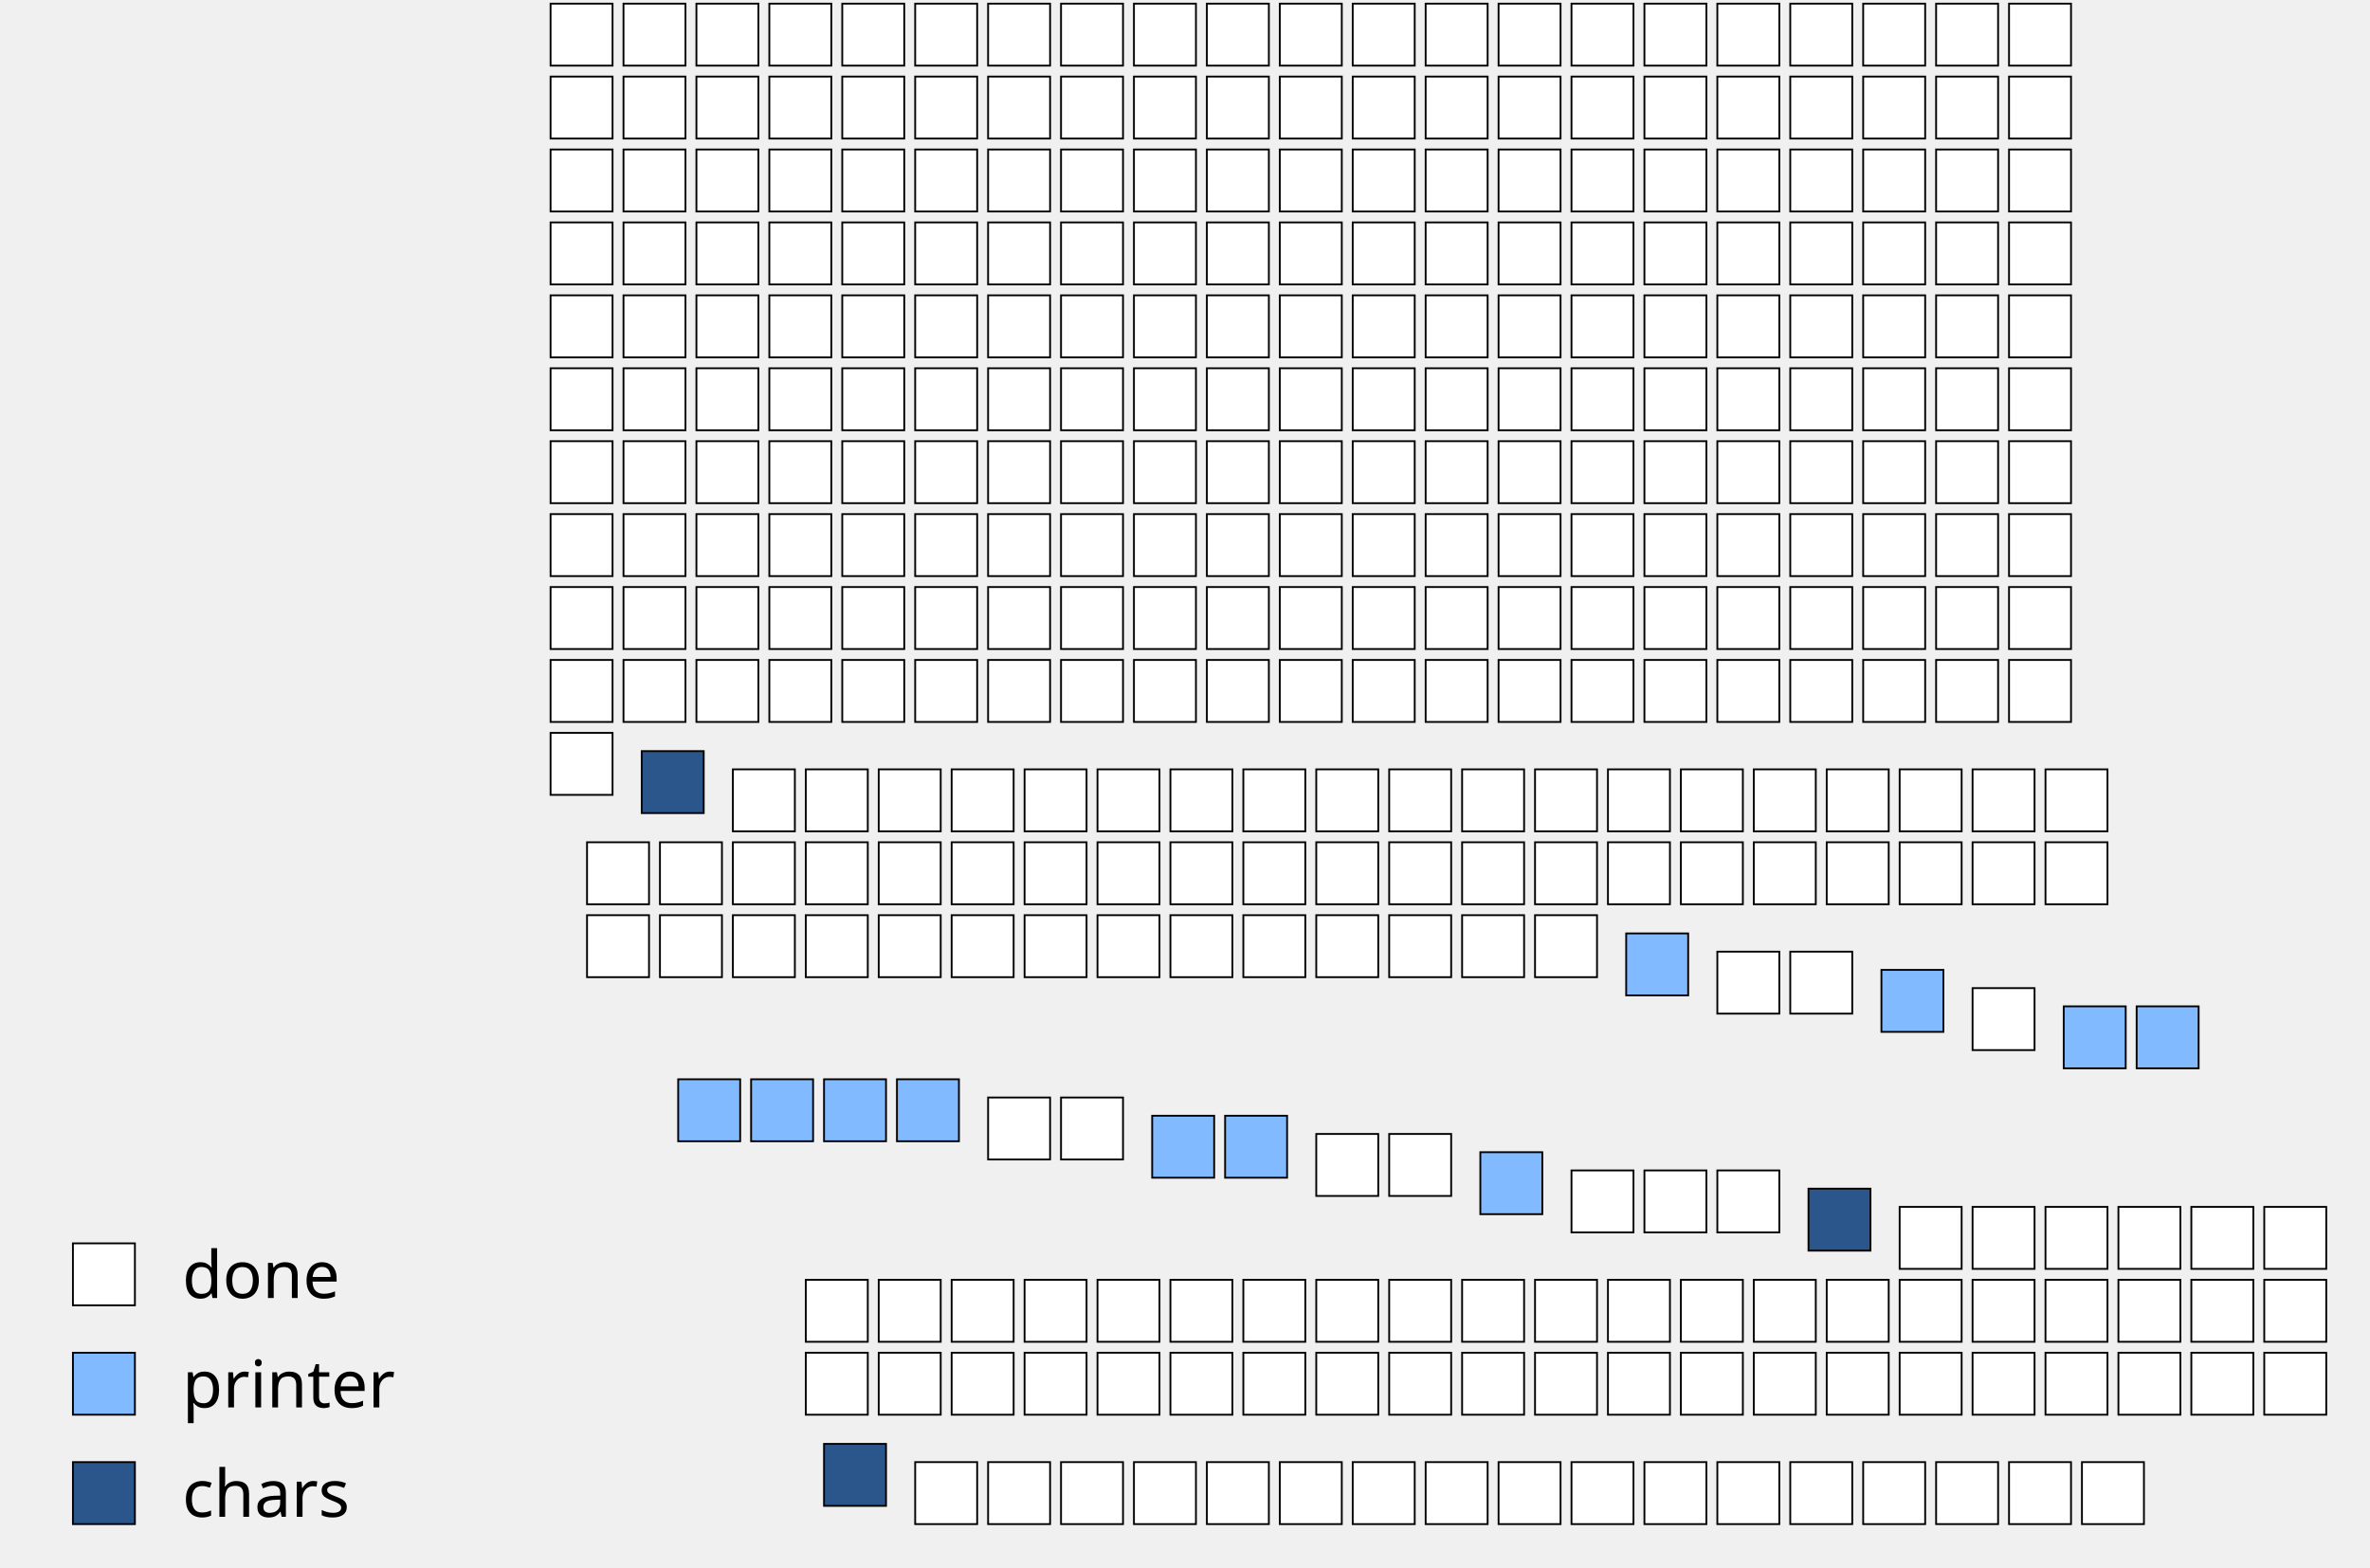
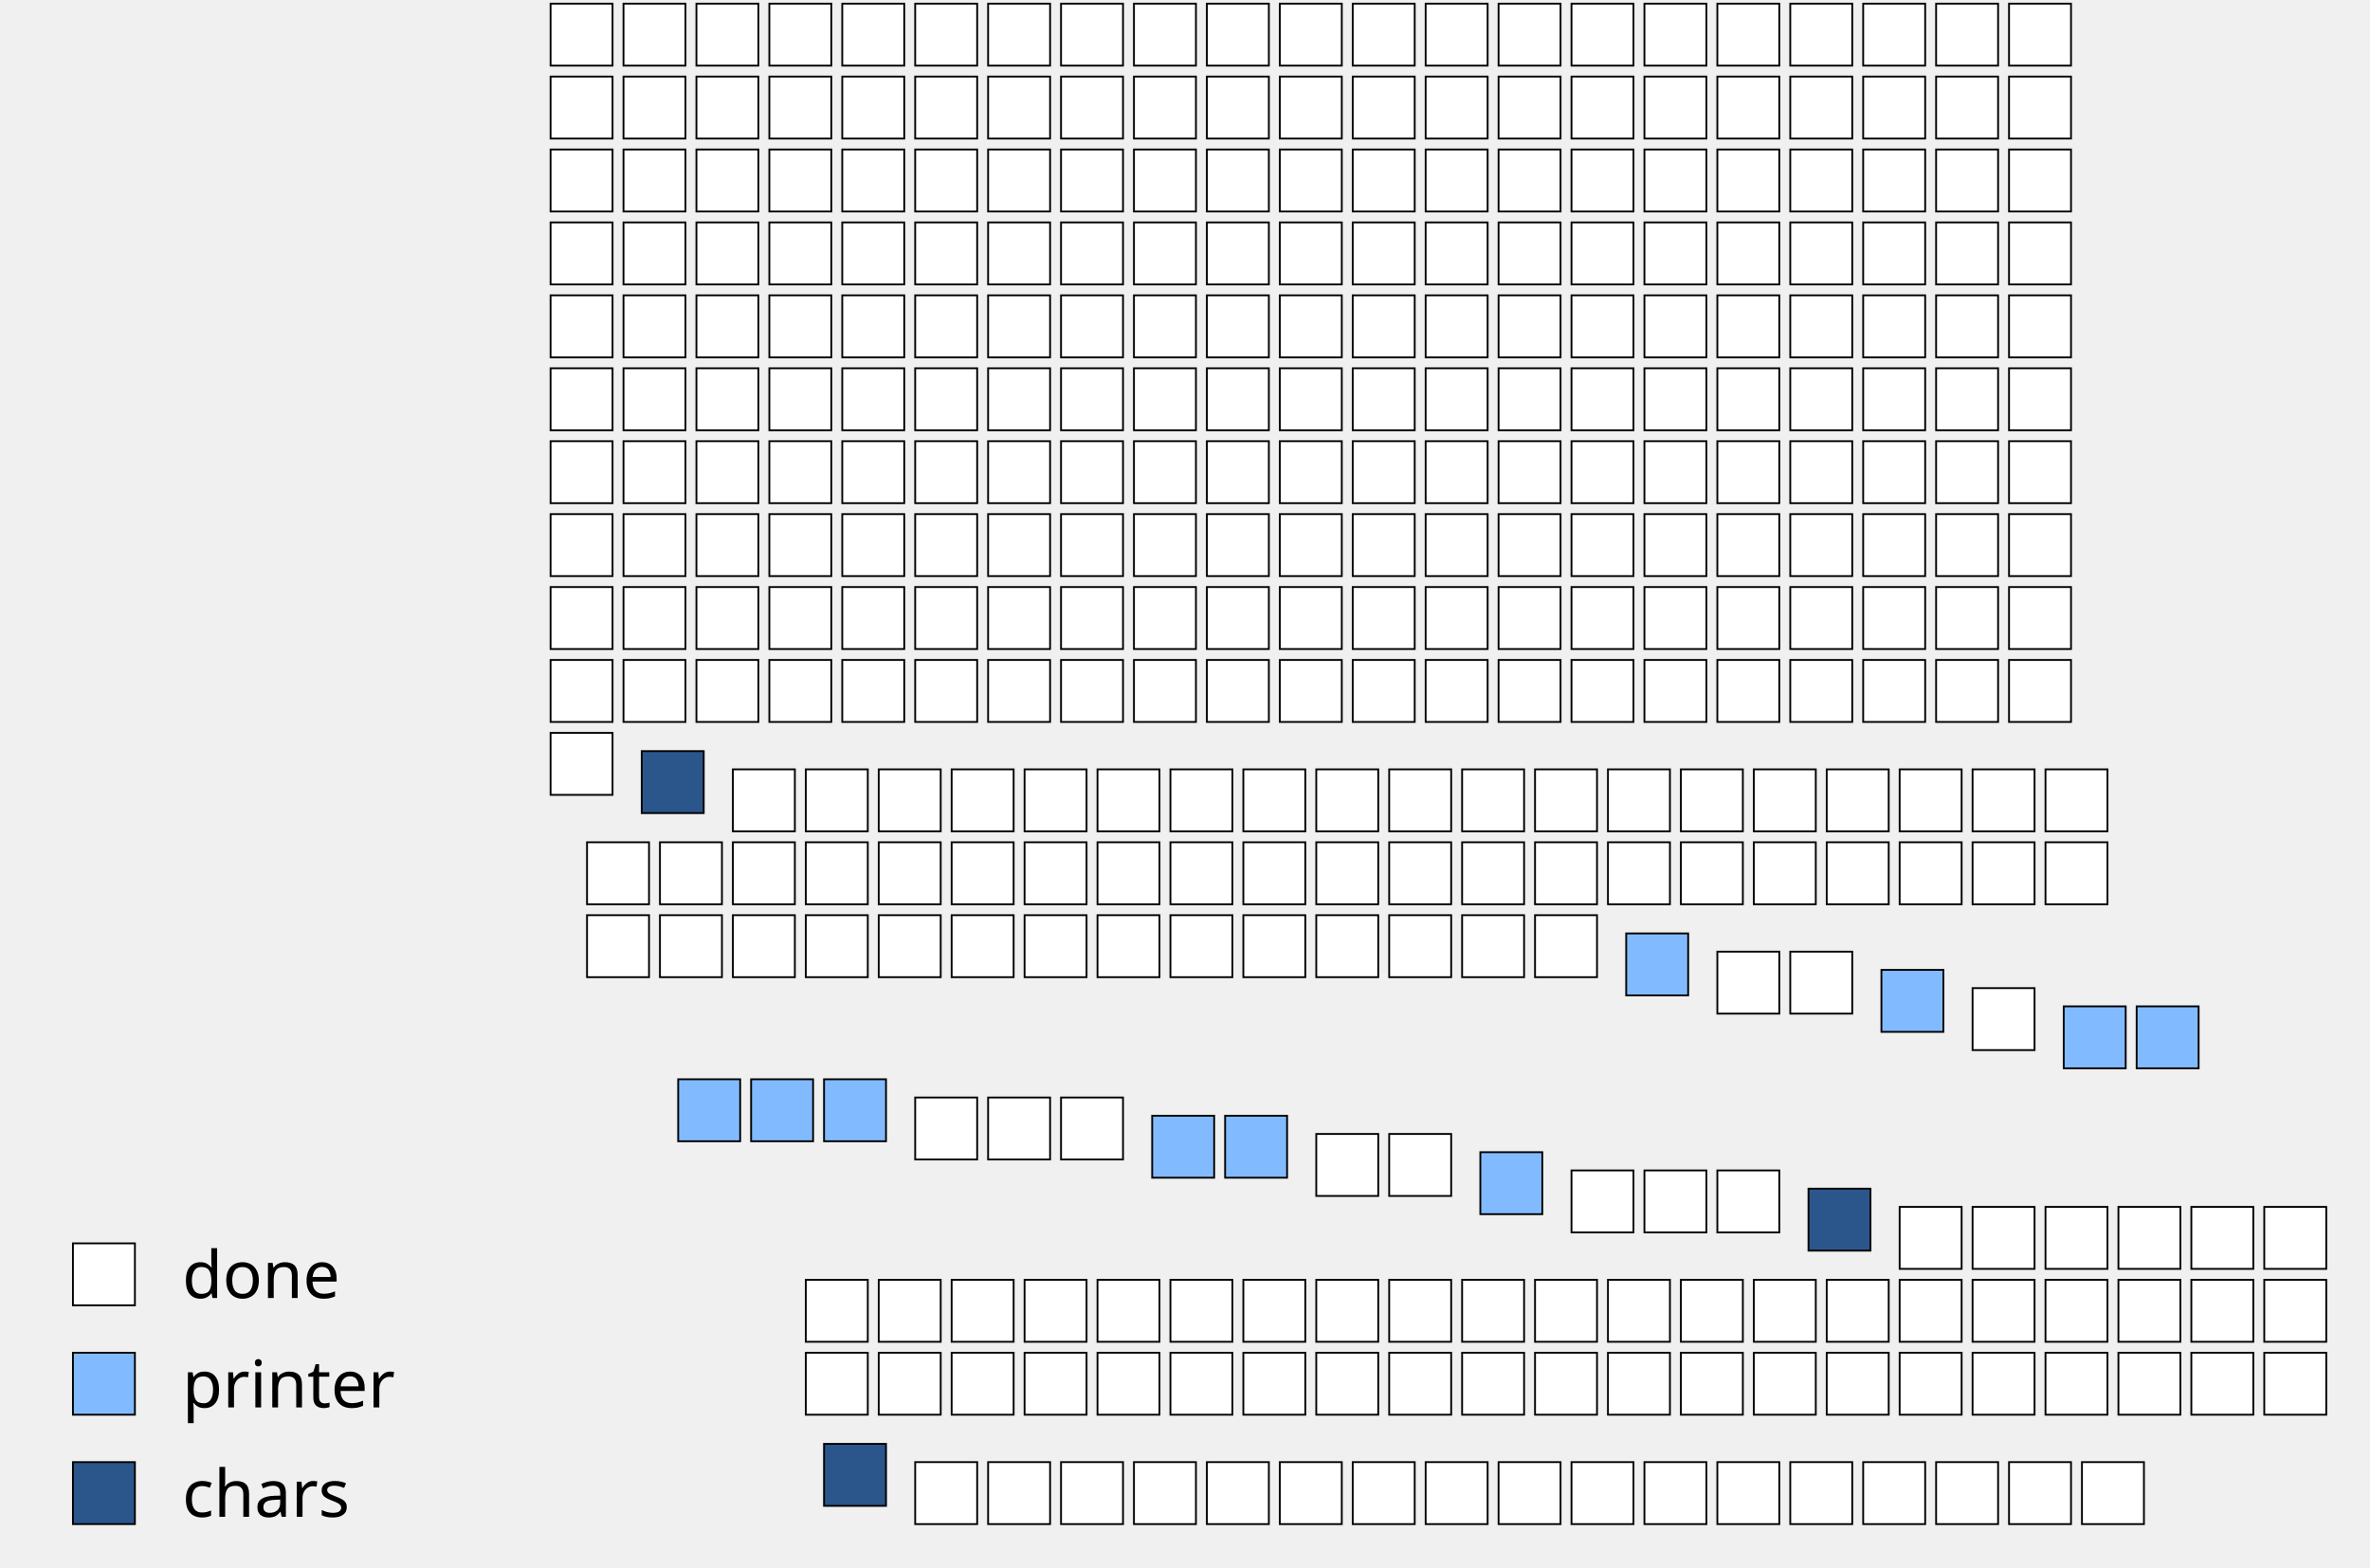
<svg xmlns="http://www.w3.org/2000/svg" width="650" height="430" viewbox="0 0 650 430">
  <style>
        text {
          font-size: 18px;
          font-family: Calibri, sans serif;
        }

        .box {
          fill: none;
          stroke: black;
          stroke-width: 0.5;
        }

        .done               { fill: white; }
        .feature-printer    { fill: #82baff; }
        .feature-chars      { fill: #2b568c; }
      </style>
  <rect x="151" y="1" width="17" height="17" class="done box" title="&lt;anon&gt;" />
  <rect x="171" y="1" width="17" height="17" class="done box" title="&lt;anon&gt;" />
  <rect x="191" y="1" width="17" height="17" class="done box" title="&lt;anon&gt;" />
  <rect x="211" y="1" width="17" height="17" class="done box" title="&lt;anon&gt;" />
  <rect x="231" y="1" width="17" height="17" class="done box" title="&lt;anon&gt;" />
  <rect x="251" y="1" width="17" height="17" class="done box" title="&lt;anon&gt;" />
  <rect x="271" y="1" width="17" height="17" class="done box" title="&lt;anon&gt;" />
  <rect x="291" y="1" width="17" height="17" class="done box" title="&lt;anon&gt;" />
  <rect x="311" y="1" width="17" height="17" class="done box" title="&lt;anon&gt;" />
  <rect x="331" y="1" width="17" height="17" class="done box" title="&lt;anon&gt;" />
  <rect x="351" y="1" width="17" height="17" class="done box" title="&lt;anon&gt;" />
  <rect x="371" y="1" width="17" height="17" class="done box" title="&lt;anon&gt;" />
  <rect x="391" y="1" width="17" height="17" class="done box" title="&lt;anon&gt;" />
  <rect x="411" y="1" width="17" height="17" class="done box" title="&lt;anon&gt;" />
  <rect x="431" y="1" width="17" height="17" class="done box" title="&lt;anon&gt;" />
  <rect x="451" y="1" width="17" height="17" class="done box" title="&lt;anon&gt;" />
  <rect x="471" y="1" width="17" height="17" class="done box" title="&lt;anon&gt;" />
  <rect x="491" y="1" width="17" height="17" class="done box" title="&lt;anon&gt;" />
  <rect x="511" y="1" width="17" height="17" class="done box" title="&lt;anon&gt;" />
  <rect x="531" y="1" width="17" height="17" class="done box" title="&lt;anon&gt;" />
  <rect x="551" y="1" width="17" height="17" class="done box" title="&lt;anon&gt;" />
  <rect x="151" y="21" width="17" height="17" class="done box" title="&lt;anon&gt;" />
  <rect x="171" y="21" width="17" height="17" class="done box" title="&lt;anon&gt;" />
  <rect x="191" y="21" width="17" height="17" class="done box" title="&lt;anon&gt;" />
  <rect x="211" y="21" width="17" height="17" class="done box" title="&lt;anon&gt;" />
  <rect x="231" y="21" width="17" height="17" class="done box" title="&lt;anon&gt;" />
  <rect x="251" y="21" width="17" height="17" class="done box" title="&lt;anon&gt;" />
  <rect x="271" y="21" width="17" height="17" class="done box" title="&lt;anon&gt;" />
  <rect x="291" y="21" width="17" height="17" class="done box" title="&lt;anon&gt;" />
  <rect x="311" y="21" width="17" height="17" class="done box" title="&lt;anon&gt;" />
  <rect x="331" y="21" width="17" height="17" class="done box" title="&lt;anon&gt;" />
  <rect x="351" y="21" width="17" height="17" class="done box" title="&lt;anon&gt;" />
  <rect x="371" y="21" width="17" height="17" class="done box" title="&lt;anon&gt;" />
  <rect x="391" y="21" width="17" height="17" class="done box" title="&lt;anon&gt;" />
  <rect x="411" y="21" width="17" height="17" class="done box" title="&lt;anon&gt;" />
  <rect x="431" y="21" width="17" height="17" class="done box" title="&lt;anon&gt;" />
  <rect x="451" y="21" width="17" height="17" class="done box" title="&lt;anon&gt;" />
  <rect x="471" y="21" width="17" height="17" class="done box" title="&lt;anon&gt;" />
  <rect x="491" y="21" width="17" height="17" class="done box" title="&lt;anon&gt;" />
  <rect x="511" y="21" width="17" height="17" class="done box" title="&lt;anon&gt;" />
  <rect x="531" y="21" width="17" height="17" class="done box" title="&lt;anon&gt;" />
  <rect x="551" y="21" width="17" height="17" class="done box" title="&lt;anon&gt;" />
  <rect x="151" y="41" width="17" height="17" class="done box" title="&lt;anon&gt;" />
  <rect x="171" y="41" width="17" height="17" class="done box" title="&lt;anon&gt;" />
  <rect x="191" y="41" width="17" height="17" class="done box" title="&lt;anon&gt;" />
  <rect x="211" y="41" width="17" height="17" class="done box" title="&lt;anon&gt;" />
  <rect x="231" y="41" width="17" height="17" class="done box" title="&lt;anon&gt;" />
  <rect x="251" y="41" width="17" height="17" class="done box" title="&lt;anon&gt;" />
  <rect x="271" y="41" width="17" height="17" class="done box" title="&lt;anon&gt;" />
  <rect x="291" y="41" width="17" height="17" class="done box" title="&lt;anon&gt;" />
  <rect x="311" y="41" width="17" height="17" class="done box" title="&lt;anon&gt;" />
  <rect x="331" y="41" width="17" height="17" class="done box" title="&lt;anon&gt;" />
  <rect x="351" y="41" width="17" height="17" class="done box" title="&lt;anon&gt;" />
  <rect x="371" y="41" width="17" height="17" class="done box" title="&lt;anon&gt;" />
  <rect x="391" y="41" width="17" height="17" class="done box" title="&lt;anon&gt;" />
  <rect x="411" y="41" width="17" height="17" class="done box" title="&lt;anon&gt;" />
  <rect x="431" y="41" width="17" height="17" class="done box" title="&lt;anon&gt;" />
  <rect x="451" y="41" width="17" height="17" class="done box" title="&lt;anon&gt;" />
  <rect x="471" y="41" width="17" height="17" class="done box" title="&lt;anon&gt;" />
  <rect x="491" y="41" width="17" height="17" class="done box" title="&lt;anon&gt;" />
  <rect x="511" y="41" width="17" height="17" class="done box" title="&lt;anon&gt;" />
  <rect x="531" y="41" width="17" height="17" class="done box" title="&lt;anon&gt;" />
  <rect x="551" y="41" width="17" height="17" class="done box" title="&lt;anon&gt;" />
  <rect x="151" y="61" width="17" height="17" class="done box" title="&lt;anon&gt;" />
  <rect x="171" y="61" width="17" height="17" class="done box" title="&lt;anon&gt;" />
  <rect x="191" y="61" width="17" height="17" class="done box" title="&lt;anon&gt;" />
  <rect x="211" y="61" width="17" height="17" class="done box" title="&lt;anon&gt;" />
  <rect x="231" y="61" width="17" height="17" class="done box" title="&lt;anon&gt;" />
  <rect x="251" y="61" width="17" height="17" class="done box" title="&lt;anon&gt;" />
  <rect x="271" y="61" width="17" height="17" class="done box" title="&lt;anon&gt;" />
  <rect x="291" y="61" width="17" height="17" class="done box" title="&lt;anon&gt;" />
  <rect x="311" y="61" width="17" height="17" class="done box" title="&lt;anon&gt;" />
  <rect x="331" y="61" width="17" height="17" class="done box" title="&lt;anon&gt;" />
  <rect x="351" y="61" width="17" height="17" class="done box" title="&lt;anon&gt;" />
  <rect x="371" y="61" width="17" height="17" class="done box" title="&lt;anon&gt;" />
  <rect x="391" y="61" width="17" height="17" class="done box" title="&lt;anon&gt;" />
  <rect x="411" y="61" width="17" height="17" class="done box" title="&lt;anon&gt;" />
  <rect x="431" y="61" width="17" height="17" class="done box" title="&lt;anon&gt;" />
  <rect x="451" y="61" width="17" height="17" class="done box" title="&lt;anon&gt;" />
  <rect x="471" y="61" width="17" height="17" class="done box" title="&lt;anon&gt;" />
  <rect x="491" y="61" width="17" height="17" class="done box" title="&lt;anon&gt;" />
  <rect x="511" y="61" width="17" height="17" class="done box" title="&lt;anon&gt;" />
  <rect x="531" y="61" width="17" height="17" class="done box" title="&lt;anon&gt;" />
  <rect x="551" y="61" width="17" height="17" class="done box" title="&lt;anon&gt;" />
  <rect x="151" y="81" width="17" height="17" class="done box" title="&lt;anon&gt;" />
  <rect x="171" y="81" width="17" height="17" class="done box" title="&lt;anon&gt;" />
  <rect x="191" y="81" width="17" height="17" class="done box" title="&lt;anon&gt;" />
  <rect x="211" y="81" width="17" height="17" class="done box" title="&lt;anon&gt;" />
  <rect x="231" y="81" width="17" height="17" class="done box" title="&lt;anon&gt;" />
  <rect x="251" y="81" width="17" height="17" class="done box" title="&lt;anon&gt;" />
  <rect x="271" y="81" width="17" height="17" class="done box" title="&lt;anon&gt;" />
  <rect x="291" y="81" width="17" height="17" class="done box" title="&lt;anon&gt;" />
  <rect x="311" y="81" width="17" height="17" class="done box" title="&lt;anon&gt;" />
  <rect x="331" y="81" width="17" height="17" class="done box" title="&lt;anon&gt;" />
  <rect x="351" y="81" width="17" height="17" class="done box" title="&lt;anon&gt;" />
  <rect x="371" y="81" width="17" height="17" class="done box" title="&lt;anon&gt;" />
  <rect x="391" y="81" width="17" height="17" class="done box" title="&lt;anon&gt;" />
  <rect x="411" y="81" width="17" height="17" class="done box" title="&lt;anon&gt;" />
  <rect x="431" y="81" width="17" height="17" class="done box" title="&lt;anon&gt;" />
  <rect x="451" y="81" width="17" height="17" class="done box" title="&lt;anon&gt;" />
  <rect x="471" y="81" width="17" height="17" class="done box" title="&lt;anon&gt;" />
  <rect x="491" y="81" width="17" height="17" class="done box" title="&lt;anon&gt;" />
  <rect x="511" y="81" width="17" height="17" class="done box" title="&lt;anon&gt;" />
  <rect x="531" y="81" width="17" height="17" class="done box" title="&lt;anon&gt;" />
  <rect x="551" y="81" width="17" height="17" class="done box" title="&lt;anon&gt;" />
  <rect x="151" y="101" width="17" height="17" class="done box" title="&lt;anon&gt;" />
  <rect x="171" y="101" width="17" height="17" class="done box" title="&lt;anon&gt;" />
  <rect x="191" y="101" width="17" height="17" class="done box" title="&lt;anon&gt;" />
  <rect x="211" y="101" width="17" height="17" class="done box" title="&lt;anon&gt;" />
  <rect x="231" y="101" width="17" height="17" class="done box" title="&lt;anon&gt;" />
  <rect x="251" y="101" width="17" height="17" class="done box" title="&lt;anon&gt;" />
  <rect x="271" y="101" width="17" height="17" class="done box" title="&lt;anon&gt;" />
  <rect x="291" y="101" width="17" height="17" class="done box" title="&lt;anon&gt;" />
  <rect x="311" y="101" width="17" height="17" class="done box" title="&lt;anon&gt;" />
  <rect x="331" y="101" width="17" height="17" class="done box" title="&lt;anon&gt;" />
  <rect x="351" y="101" width="17" height="17" class="done box" title="&lt;anon&gt;" />
  <rect x="371" y="101" width="17" height="17" class="done box" title="&lt;anon&gt;" />
  <rect x="391" y="101" width="17" height="17" class="done box" title="&lt;anon&gt;" />
  <rect x="411" y="101" width="17" height="17" class="done box" title="&lt;anon&gt;" />
  <rect x="431" y="101" width="17" height="17" class="done box" title="&lt;anon&gt;" />
  <rect x="451" y="101" width="17" height="17" class="done box" title="&lt;anon&gt;" />
  <rect x="471" y="101" width="17" height="17" class="done box" title="&lt;anon&gt;" />
  <rect x="491" y="101" width="17" height="17" class="done box" title="&lt;anon&gt;" />
  <rect x="511" y="101" width="17" height="17" class="done box" title="&lt;anon&gt;" />
  <rect x="531" y="101" width="17" height="17" class="done box" title="&lt;anon&gt;" />
  <rect x="551" y="101" width="17" height="17" class="done box" title="&lt;anon&gt;" />
  <rect x="151" y="121" width="17" height="17" class="done box" title="&lt;anon&gt;" />
  <rect x="171" y="121" width="17" height="17" class="done box" title="&lt;anon&gt;" />
  <rect x="191" y="121" width="17" height="17" class="done box" title="&lt;anon&gt;" />
  <rect x="211" y="121" width="17" height="17" class="done box" title="&lt;anon&gt;" />
  <rect x="231" y="121" width="17" height="17" class="done box" title="&lt;anon&gt;" />
  <rect x="251" y="121" width="17" height="17" class="done box" title="&lt;anon&gt;" />
  <rect x="271" y="121" width="17" height="17" class="done box" title="&lt;anon&gt;" />
  <rect x="291" y="121" width="17" height="17" class="done box" title="&lt;anon&gt;" />
  <rect x="311" y="121" width="17" height="17" class="done box" title="&lt;anon&gt;" />
  <rect x="331" y="121" width="17" height="17" class="done box" title="&lt;anon&gt;" />
  <rect x="351" y="121" width="17" height="17" class="done box" title="&lt;anon&gt;" />
  <rect x="371" y="121" width="17" height="17" class="done box" title="&lt;anon&gt;" />
  <rect x="391" y="121" width="17" height="17" class="done box" title="&lt;anon&gt;" />
  <rect x="411" y="121" width="17" height="17" class="done box" title="&lt;anon&gt;" />
  <rect x="431" y="121" width="17" height="17" class="done box" title="&lt;anon&gt;" />
  <rect x="451" y="121" width="17" height="17" class="done box" title="&lt;anon&gt;" />
  <rect x="471" y="121" width="17" height="17" class="done box" title="&lt;anon&gt;" />
  <rect x="491" y="121" width="17" height="17" class="done box" title="&lt;anon&gt;" />
  <rect x="511" y="121" width="17" height="17" class="done box" title="&lt;anon&gt;" />
  <rect x="531" y="121" width="17" height="17" class="done box" title="&lt;anon&gt;" />
  <rect x="551" y="121" width="17" height="17" class="done box" title="&lt;anon&gt;" />
  <rect x="151" y="141" width="17" height="17" class="done box" title="&lt;anon&gt;" />
  <rect x="171" y="141" width="17" height="17" class="done box" title="&lt;anon&gt;" />
  <rect x="191" y="141" width="17" height="17" class="done box" title="&lt;anon&gt;" />
  <rect x="211" y="141" width="17" height="17" class="done box" title="&lt;anon&gt;" />
  <rect x="231" y="141" width="17" height="17" class="done box" title="&lt;anon&gt;" />
  <rect x="251" y="141" width="17" height="17" class="done box" title="&lt;anon&gt;" />
  <rect x="271" y="141" width="17" height="17" class="done box" title="&lt;anon&gt;" />
  <rect x="291" y="141" width="17" height="17" class="done box" title="&lt;anon&gt;" />
  <rect x="311" y="141" width="17" height="17" class="done box" title="&lt;anon&gt;" />
  <rect x="331" y="141" width="17" height="17" class="done box" title="&lt;anon&gt;" />
  <rect x="351" y="141" width="17" height="17" class="done box" title="&lt;anon&gt;" />
  <rect x="371" y="141" width="17" height="17" class="done box" title="&lt;anon&gt;" />
  <rect x="391" y="141" width="17" height="17" class="done box" title="&lt;anon&gt;" />
  <rect x="411" y="141" width="17" height="17" class="done box" title="&lt;anon&gt;" />
  <rect x="431" y="141" width="17" height="17" class="done box" title="&lt;anon&gt;" />
  <rect x="451" y="141" width="17" height="17" class="done box" title="&lt;anon&gt;" />
  <rect x="471" y="141" width="17" height="17" class="done box" title="&lt;anon&gt;" />
  <rect x="491" y="141" width="17" height="17" class="done box" title="&lt;anon&gt;" />
  <rect x="511" y="141" width="17" height="17" class="done box" title="&lt;anon&gt;" />
  <rect x="531" y="141" width="17" height="17" class="done box" title="&lt;anon&gt;" />
  <rect x="551" y="141" width="17" height="17" class="done box" title="&lt;anon&gt;" />
  <rect x="151" y="161" width="17" height="17" class="done box" title="&lt;anon&gt;" />
  <rect x="171" y="161" width="17" height="17" class="done box" title="&lt;anon&gt;" />
  <rect x="191" y="161" width="17" height="17" class="done box" title="&lt;anon&gt;" />
  <rect x="211" y="161" width="17" height="17" class="done box" title="&lt;anon&gt;" />
  <rect x="231" y="161" width="17" height="17" class="done box" title="&lt;anon&gt;" />
  <rect x="251" y="161" width="17" height="17" class="done box" title="&lt;anon&gt;" />
  <rect x="271" y="161" width="17" height="17" class="done box" title="&lt;anon&gt;" />
  <rect x="291" y="161" width="17" height="17" class="done box" title="&lt;anon&gt;" />
  <rect x="311" y="161" width="17" height="17" class="done box" title="&lt;anon&gt;" />
  <rect x="331" y="161" width="17" height="17" class="done box" title="&lt;anon&gt;" />
  <rect x="351" y="161" width="17" height="17" class="done box" title="&lt;anon&gt;" />
  <rect x="371" y="161" width="17" height="17" class="done box" title="&lt;anon&gt;" />
  <rect x="391" y="161" width="17" height="17" class="done box" title="&lt;anon&gt;" />
  <rect x="411" y="161" width="17" height="17" class="done box" title="&lt;anon&gt;" />
  <rect x="431" y="161" width="17" height="17" class="done box" title="&lt;anon&gt;" />
  <rect x="451" y="161" width="17" height="17" class="done box" title="&lt;anon&gt;" />
  <rect x="471" y="161" width="17" height="17" class="done box" title="&lt;anon&gt;" />
  <rect x="491" y="161" width="17" height="17" class="done box" title="&lt;anon&gt;" />
  <rect x="511" y="161" width="17" height="17" class="done box" title="&lt;anon&gt;" />
  <rect x="531" y="161" width="17" height="17" class="done box" title="&lt;anon&gt;" />
  <rect x="551" y="161" width="17" height="17" class="done box" title="&lt;anon&gt;" />
  <rect x="151" y="181" width="17" height="17" class="done box" title="&lt;anon&gt;" />
  <rect x="171" y="181" width="17" height="17" class="done box" title="&lt;anon&gt;" />
  <rect x="191" y="181" width="17" height="17" class="done box" title="&lt;anon&gt;" />
  <rect x="211" y="181" width="17" height="17" class="done box" title="&lt;anon&gt;" />
  <rect x="231" y="181" width="17" height="17" class="done box" title="&lt;anon&gt;" />
  <rect x="251" y="181" width="17" height="17" class="done box" title="&lt;anon&gt;" />
  <rect x="271" y="181" width="17" height="17" class="done box" title="&lt;anon&gt;" />
  <rect x="291" y="181" width="17" height="17" class="done box" title="&lt;anon&gt;" />
  <rect x="311" y="181" width="17" height="17" class="done box" title="&lt;anon&gt;" />
  <rect x="331" y="181" width="17" height="17" class="done box" title="&lt;anon&gt;" />
  <rect x="351" y="181" width="17" height="17" class="done box" title="&lt;anon&gt;" />
  <rect x="371" y="181" width="17" height="17" class="done box" title="&lt;anon&gt;" />
  <rect x="391" y="181" width="17" height="17" class="done box" title="&lt;anon&gt;" />
  <rect x="411" y="181" width="17" height="17" class="done box" title="&lt;anon&gt;" />
  <rect x="431" y="181" width="17" height="17" class="done box" title="&lt;anon&gt;" />
  <rect x="451" y="181" width="17" height="17" class="done box" title="&lt;anon&gt;" />
  <rect x="471" y="181" width="17" height="17" class="done box" title="&lt;anon&gt;" />
  <rect x="491" y="181" width="17" height="17" class="done box" title="&lt;anon&gt;" />
  <rect x="511" y="181" width="17" height="17" class="done box" title="&lt;anon&gt;" />
  <rect x="531" y="181" width="17" height="17" class="done box" title="&lt;anon&gt;" />
  <rect x="551" y="181" width="17" height="17" class="done box" title="&lt;anon&gt;" />
  <rect x="151" y="201" width="17" height="17" class="done box" title="&lt;anon&gt;" />
  <rect x="176" y="206" width="17" height="17" class="feature-chars box" title="bitc" />
  <rect x="201" y="211" width="17" height="17" class="done box" title="&lt;anon&gt;" />
  <rect x="221" y="211" width="17" height="17" class="done box" title="&lt;anon&gt;" />
  <rect x="241" y="211" width="17" height="17" class="done box" title="&lt;anon&gt;" />
  <rect x="261" y="211" width="17" height="17" class="done box" title="&lt;anon&gt;" />
  <rect x="281" y="211" width="17" height="17" class="done box" title="&lt;anon&gt;" />
  <rect x="301" y="211" width="17" height="17" class="done box" title="&lt;anon&gt;" />
  <rect x="321" y="211" width="17" height="17" class="done box" title="&lt;anon&gt;" />
  <rect x="341" y="211" width="17" height="17" class="done box" title="&lt;anon&gt;" />
  <rect x="361" y="211" width="17" height="17" class="done box" title="&lt;anon&gt;" />
  <rect x="381" y="211" width="17" height="17" class="done box" title="&lt;anon&gt;" />
  <rect x="401" y="211" width="17" height="17" class="done box" title="&lt;anon&gt;" />
  <rect x="421" y="211" width="17" height="17" class="done box" title="&lt;anon&gt;" />
  <rect x="441" y="211" width="17" height="17" class="done box" title="&lt;anon&gt;" />
  <rect x="461" y="211" width="17" height="17" class="done box" title="&lt;anon&gt;" />
  <rect x="481" y="211" width="17" height="17" class="done box" title="&lt;anon&gt;" />
  <rect x="501" y="211" width="17" height="17" class="done box" title="&lt;anon&gt;" />
  <rect x="521" y="211" width="17" height="17" class="done box" title="&lt;anon&gt;" />
  <rect x="541" y="211" width="17" height="17" class="done box" title="&lt;anon&gt;" />
  <rect x="561" y="211" width="17" height="17" class="done box" title="&lt;anon&gt;" />
  <rect x="161" y="231" width="17" height="17" class="done box" title="&lt;anon&gt;" />
  <rect x="181" y="231" width="17" height="17" class="done box" title="&lt;anon&gt;" />
  <rect x="201" y="231" width="17" height="17" class="done box" title="&lt;anon&gt;" />
  <rect x="221" y="231" width="17" height="17" class="done box" title="&lt;anon&gt;" />
  <rect x="241" y="231" width="17" height="17" class="done box" title="&lt;anon&gt;" />
  <rect x="261" y="231" width="17" height="17" class="done box" title="&lt;anon&gt;" />
  <rect x="281" y="231" width="17" height="17" class="done box" title="&lt;anon&gt;" />
  <rect x="301" y="231" width="17" height="17" class="done box" title="&lt;anon&gt;" />
  <rect x="321" y="231" width="17" height="17" class="done box" title="&lt;anon&gt;" />
  <rect x="341" y="231" width="17" height="17" class="done box" title="&lt;anon&gt;" />
  <rect x="361" y="231" width="17" height="17" class="done box" title="&lt;anon&gt;" />
  <rect x="381" y="231" width="17" height="17" class="done box" title="&lt;anon&gt;" />
  <rect x="401" y="231" width="17" height="17" class="done box" title="&lt;anon&gt;" />
  <rect x="421" y="231" width="17" height="17" class="done box" title="&lt;anon&gt;" />
  <rect x="441" y="231" width="17" height="17" class="done box" title="&lt;anon&gt;" />
  <rect x="461" y="231" width="17" height="17" class="done box" title="&lt;anon&gt;" />
  <rect x="481" y="231" width="17" height="17" class="done box" title="&lt;anon&gt;" />
  <rect x="501" y="231" width="17" height="17" class="done box" title="&lt;anon&gt;" />
  <rect x="521" y="231" width="17" height="17" class="done box" title="&lt;anon&gt;" />
  <rect x="541" y="231" width="17" height="17" class="done box" title="&lt;anon&gt;" />
  <rect x="561" y="231" width="17" height="17" class="done box" title="&lt;anon&gt;" />
  <rect x="161" y="251" width="17" height="17" class="done box" title="&lt;anon&gt;" />
  <rect x="181" y="251" width="17" height="17" class="done box" title="&lt;anon&gt;" />
  <rect x="201" y="251" width="17" height="17" class="done box" title="&lt;anon&gt;" />
  <rect x="221" y="251" width="17" height="17" class="done box" title="&lt;anon&gt;" />
  <rect x="241" y="251" width="17" height="17" class="done box" title="&lt;anon&gt;" />
  <rect x="261" y="251" width="17" height="17" class="done box" title="&lt;anon&gt;" />
  <rect x="281" y="251" width="17" height="17" class="done box" title="&lt;anon&gt;" />
  <rect x="301" y="251" width="17" height="17" class="done box" title="&lt;anon&gt;" />
  <rect x="321" y="251" width="17" height="17" class="done box" title="&lt;anon&gt;" />
  <rect x="341" y="251" width="17" height="17" class="done box" title="&lt;anon&gt;" />
  <rect x="361" y="251" width="17" height="17" class="done box" title="&lt;anon&gt;" />
  <rect x="381" y="251" width="17" height="17" class="done box" title="&lt;anon&gt;" />
  <rect x="401" y="251" width="17" height="17" class="done box" title="&lt;anon&gt;" />
  <rect x="421" y="251" width="17" height="17" class="done box" title="&lt;anon&gt;" />
  <rect x="446" y="256" width="17" height="17" class="feature-printer box" title="print" />
  <rect x="471" y="261" width="17" height="17" class="done box" title="&lt;anon&gt;" />
  <rect x="491" y="261" width="17" height="17" class="done box" title="&lt;anon&gt;" />
  <rect x="516" y="266" width="17" height="17" class="feature-printer box" title="prc" />
  <rect x="541" y="271" width="17" height="17" class="done box" title="&lt;anon&gt;" />
  <rect x="566" y="276" width="17" height="17" class="feature-printer box" title="prstring" />
  <rect x="586" y="276" width="17" height="17" class="feature-printer box" title="presc" />
  <rect x="186" y="296" width="17" height="17" class="feature-printer box" title="prsimple" />
  <rect x="206" y="296" width="17" height="17" class="feature-printer box" title="prsymbol" />
  <rect x="226" y="296" width="17" height="17" class="feature-printer box" title="prnum" />
-   <rect x="246" y="296" width="17" height="17" class="feature-printer box" title="rrep" />
+   <rect x="251" y="301" width="17" height="17" class="done box" title="&lt;anon&gt;" />
  <rect x="271" y="301" width="17" height="17" class="done box" title="&lt;anon&gt;" />
  <rect x="291" y="301" width="17" height="17" class="done box" title="&lt;anon&gt;" />
  <rect x="316" y="306" width="17" height="17" class="feature-printer box" title="prpair" />
  <rect x="336" y="306" width="17" height="17" class="feature-printer box" title="prelts" />
  <rect x="361" y="311" width="17" height="17" class="done box" title="&lt;anon&gt;" />
  <rect x="381" y="311" width="17" height="17" class="done box" title="&lt;anon&gt;" />
  <rect x="406" y="316" width="17" height="17" class="feature-printer box" title="prnice" />
  <rect x="431" y="321" width="17" height="17" class="done box" title="&lt;anon&gt;" />
  <rect x="451" y="321" width="17" height="17" class="done box" title="&lt;anon&gt;" />
  <rect x="471" y="321" width="17" height="17" class="done box" title="&lt;anon&gt;" />
  <rect x="496" y="326" width="17" height="17" class="feature-chars box" title="nchar" />
  <rect x="521" y="331" width="17" height="17" class="done box" title="&lt;anon&gt;" />
  <rect x="541" y="331" width="17" height="17" class="done box" title="&lt;anon&gt;" />
  <rect x="561" y="331" width="17" height="17" class="done box" title="&lt;anon&gt;" />
  <rect x="581" y="331" width="17" height="17" class="done box" title="&lt;anon&gt;" />
  <rect x="601" y="331" width="17" height="17" class="done box" title="&lt;anon&gt;" />
  <rect x="621" y="331" width="17" height="17" class="done box" title="&lt;anon&gt;" />
  <rect x="221" y="351" width="17" height="17" class="done box" title="&lt;anon&gt;" />
  <rect x="241" y="351" width="17" height="17" class="done box" title="&lt;anon&gt;" />
  <rect x="261" y="351" width="17" height="17" class="done box" title="&lt;anon&gt;" />
  <rect x="281" y="351" width="17" height="17" class="done box" title="&lt;anon&gt;" />
  <rect x="301" y="351" width="17" height="17" class="done box" title="&lt;anon&gt;" />
  <rect x="321" y="351" width="17" height="17" class="done box" title="&lt;anon&gt;" />
  <rect x="341" y="351" width="17" height="17" class="done box" title="&lt;anon&gt;" />
  <rect x="361" y="351" width="17" height="17" class="done box" title="&lt;anon&gt;" />
  <rect x="381" y="351" width="17" height="17" class="done box" title="&lt;anon&gt;" />
  <rect x="401" y="351" width="17" height="17" class="done box" title="&lt;anon&gt;" />
  <rect x="421" y="351" width="17" height="17" class="done box" title="&lt;anon&gt;" />
  <rect x="441" y="351" width="17" height="17" class="done box" title="&lt;anon&gt;" />
  <rect x="461" y="351" width="17" height="17" class="done box" title="&lt;anon&gt;" />
  <rect x="481" y="351" width="17" height="17" class="done box" title="&lt;anon&gt;" />
  <rect x="501" y="351" width="17" height="17" class="done box" title="&lt;anon&gt;" />
  <rect x="521" y="351" width="17" height="17" class="done box" title="&lt;anon&gt;" />
  <rect x="541" y="351" width="17" height="17" class="done box" title="&lt;anon&gt;" />
  <rect x="561" y="351" width="17" height="17" class="done box" title="&lt;anon&gt;" />
  <rect x="581" y="351" width="17" height="17" class="done box" title="&lt;anon&gt;" />
  <rect x="601" y="351" width="17" height="17" class="done box" title="&lt;anon&gt;" />
  <rect x="621" y="351" width="17" height="17" class="done box" title="&lt;anon&gt;" />
  <rect x="221" y="371" width="17" height="17" class="done box" title="&lt;anon&gt;" />
  <rect x="241" y="371" width="17" height="17" class="done box" title="&lt;anon&gt;" />
  <rect x="261" y="371" width="17" height="17" class="done box" title="&lt;anon&gt;" />
  <rect x="281" y="371" width="17" height="17" class="done box" title="&lt;anon&gt;" />
  <rect x="301" y="371" width="17" height="17" class="done box" title="&lt;anon&gt;" />
  <rect x="321" y="371" width="17" height="17" class="done box" title="&lt;anon&gt;" />
  <rect x="341" y="371" width="17" height="17" class="done box" title="&lt;anon&gt;" />
  <rect x="361" y="371" width="17" height="17" class="done box" title="&lt;anon&gt;" />
  <rect x="381" y="371" width="17" height="17" class="done box" title="&lt;anon&gt;" />
  <rect x="401" y="371" width="17" height="17" class="done box" title="&lt;anon&gt;" />
  <rect x="421" y="371" width="17" height="17" class="done box" title="&lt;anon&gt;" />
  <rect x="441" y="371" width="17" height="17" class="done box" title="&lt;anon&gt;" />
  <rect x="461" y="371" width="17" height="17" class="done box" title="&lt;anon&gt;" />
  <rect x="481" y="371" width="17" height="17" class="done box" title="&lt;anon&gt;" />
  <rect x="501" y="371" width="17" height="17" class="done box" title="&lt;anon&gt;" />
  <rect x="521" y="371" width="17" height="17" class="done box" title="&lt;anon&gt;" />
  <rect x="541" y="371" width="17" height="17" class="done box" title="&lt;anon&gt;" />
  <rect x="561" y="371" width="17" height="17" class="done box" title="&lt;anon&gt;" />
  <rect x="581" y="371" width="17" height="17" class="done box" title="&lt;anon&gt;" />
  <rect x="601" y="371" width="17" height="17" class="done box" title="&lt;anon&gt;" />
  <rect x="621" y="371" width="17" height="17" class="done box" title="&lt;anon&gt;" />
  <rect x="226" y="396" width="17" height="17" class="feature-chars box" title="load" />
  <rect x="251" y="401" width="17" height="17" class="done box" title="&lt;anon&gt;" />
  <rect x="271" y="401" width="17" height="17" class="done box" title="&lt;anon&gt;" />
  <rect x="291" y="401" width="17" height="17" class="done box" title="&lt;anon&gt;" />
  <rect x="311" y="401" width="17" height="17" class="done box" title="&lt;anon&gt;" />
  <rect x="331" y="401" width="17" height="17" class="done box" title="&lt;anon&gt;" />
  <rect x="351" y="401" width="17" height="17" class="done box" title="&lt;anon&gt;" />
  <rect x="371" y="401" width="17" height="17" class="done box" title="&lt;anon&gt;" />
  <rect x="391" y="401" width="17" height="17" class="done box" title="&lt;anon&gt;" />
  <rect x="411" y="401" width="17" height="17" class="done box" title="&lt;anon&gt;" />
  <rect x="431" y="401" width="17" height="17" class="done box" title="&lt;anon&gt;" />
  <rect x="451" y="401" width="17" height="17" class="done box" title="&lt;anon&gt;" />
  <rect x="471" y="401" width="17" height="17" class="done box" title="&lt;anon&gt;" />
  <rect x="491" y="401" width="17" height="17" class="done box" title="&lt;anon&gt;" />
  <rect x="511" y="401" width="17" height="17" class="done box" title="&lt;anon&gt;" />
  <rect x="531" y="401" width="17" height="17" class="done box" title="&lt;anon&gt;" />
  <rect x="551" y="401" width="17" height="17" class="done box" title="&lt;anon&gt;" />
  <rect x="571" y="401" width="17" height="17" class="done box" title="&lt;anon&gt;" />
  <rect x="20" y="341" width="17" height="17" class="done box" title="done" />
  <text x="50" y="356">done</text>
  <rect x="20" y="371" width="17" height="17" class="feature-printer box" title="printer" />
  <text x="50" y="386">printer</text>
  <rect x="20" y="401" width="17" height="17" class="feature-chars box" title="chars" />
  <text x="50" y="416">chars</text>
</svg>
